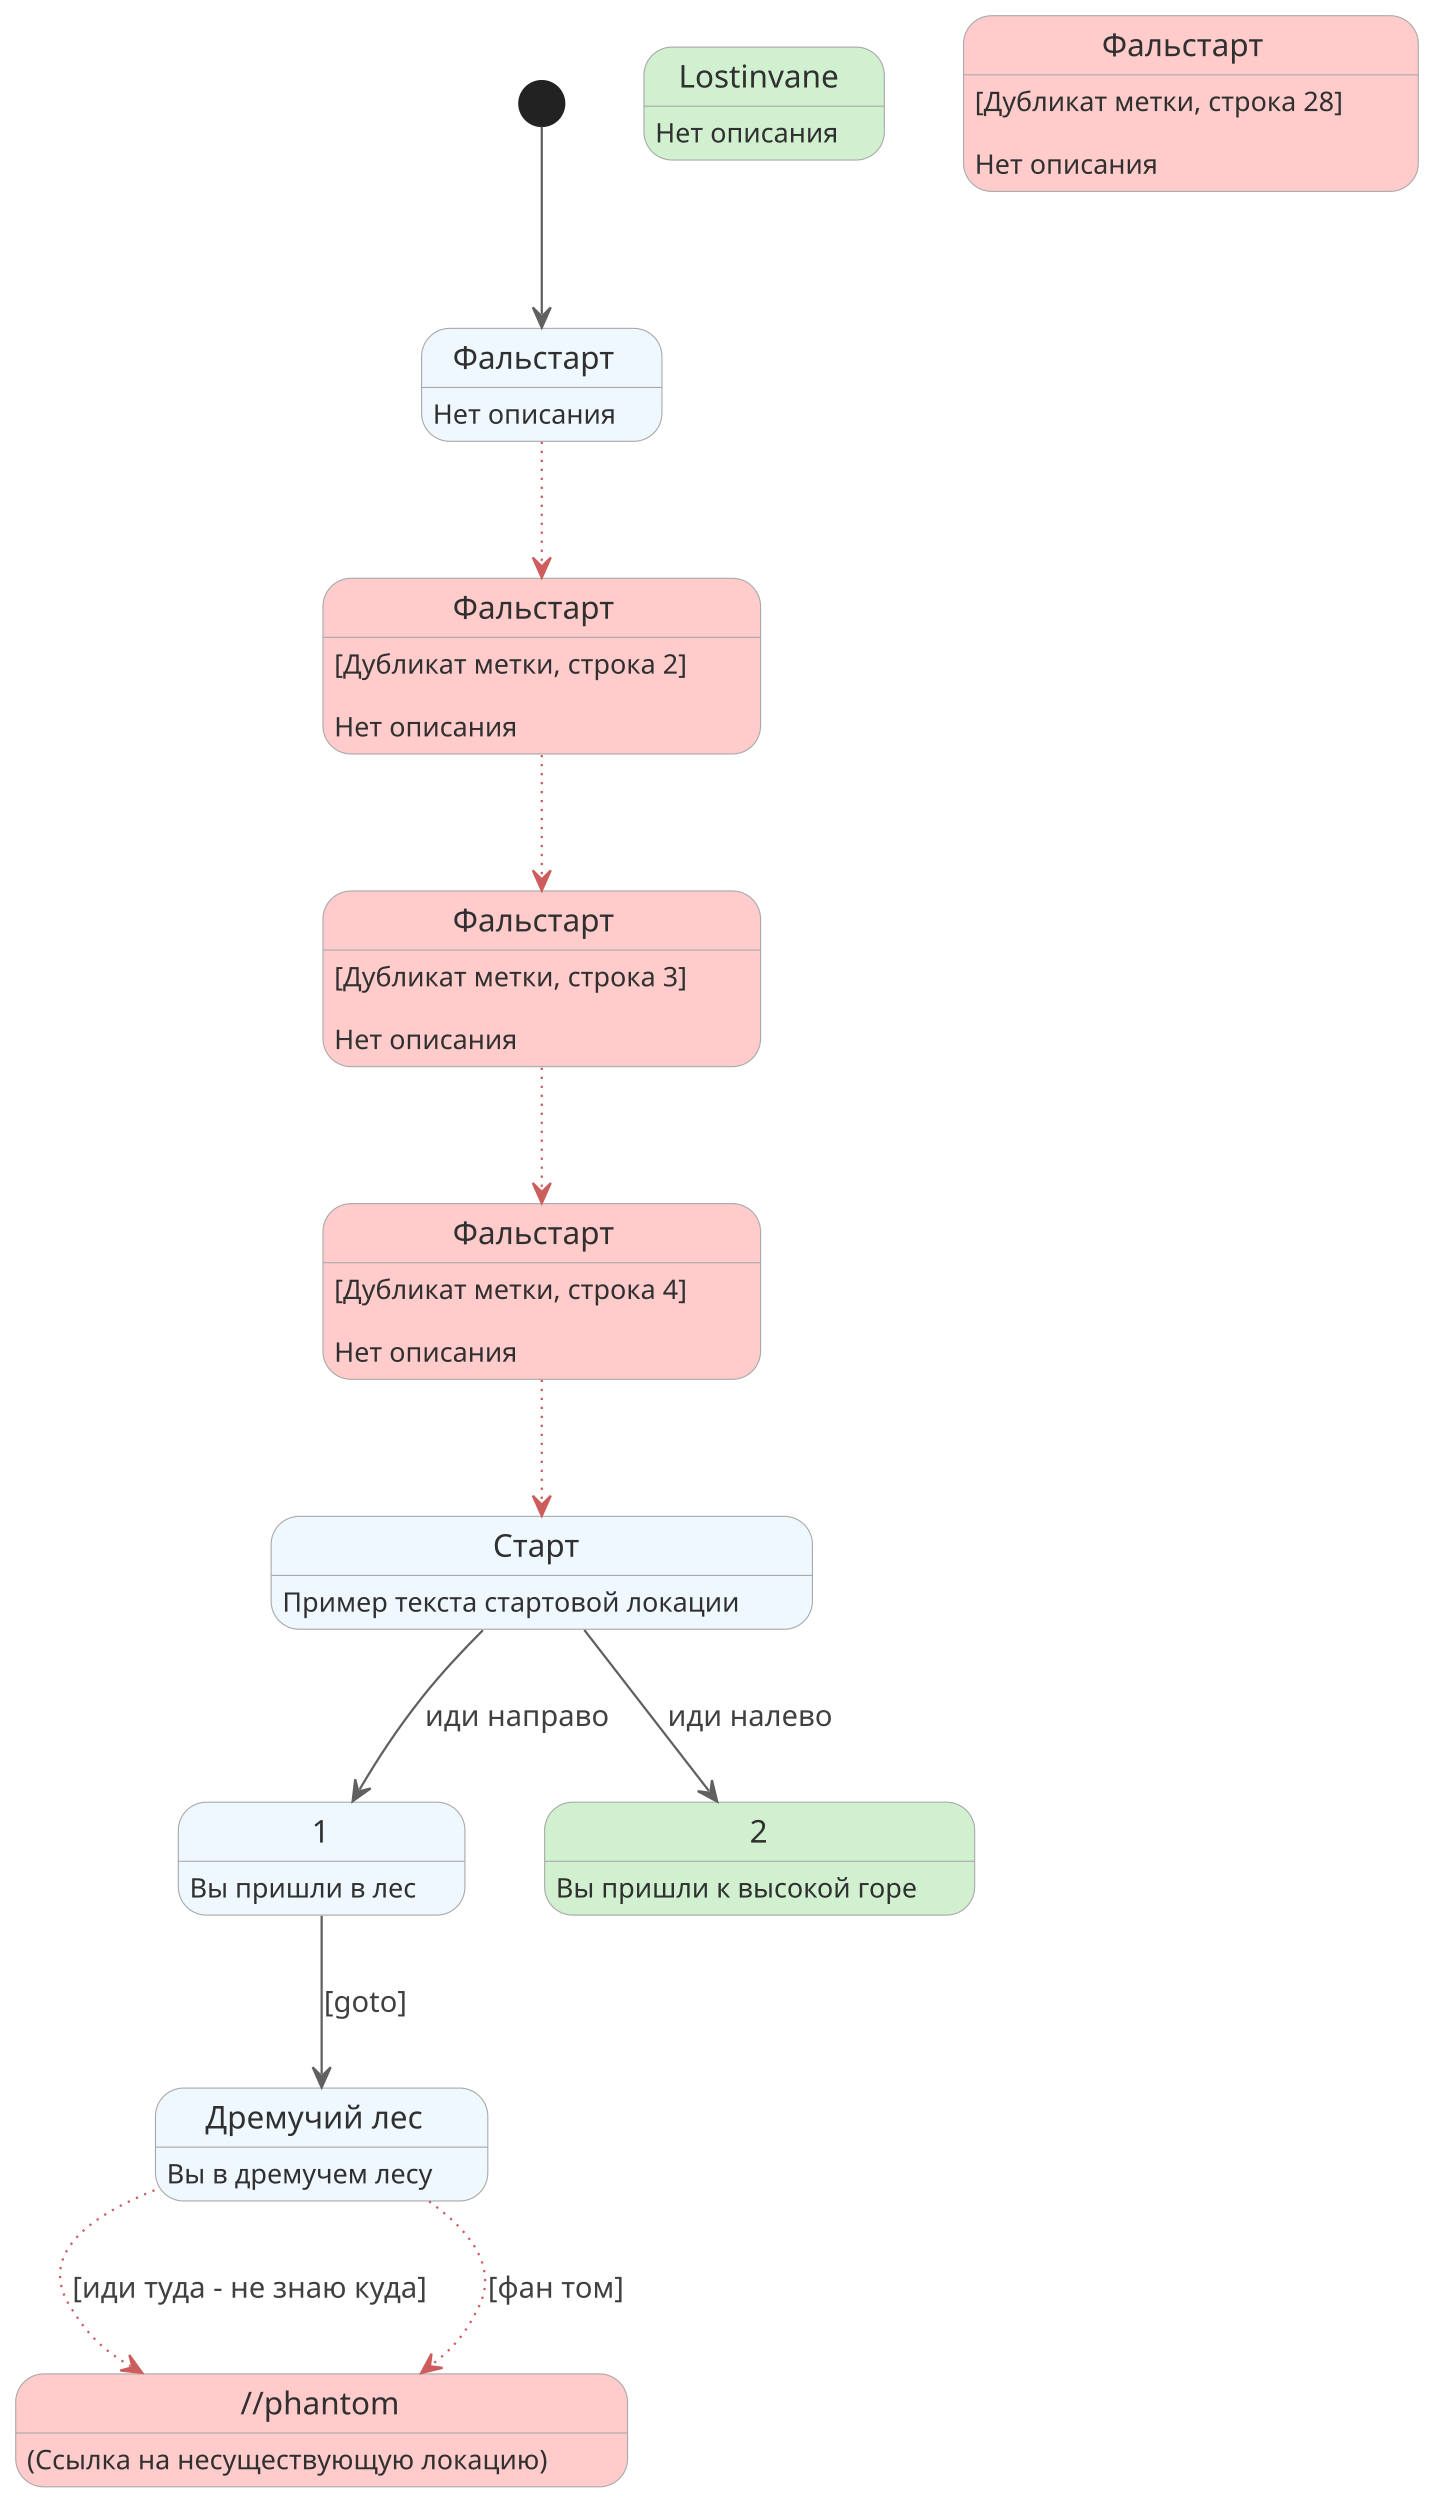
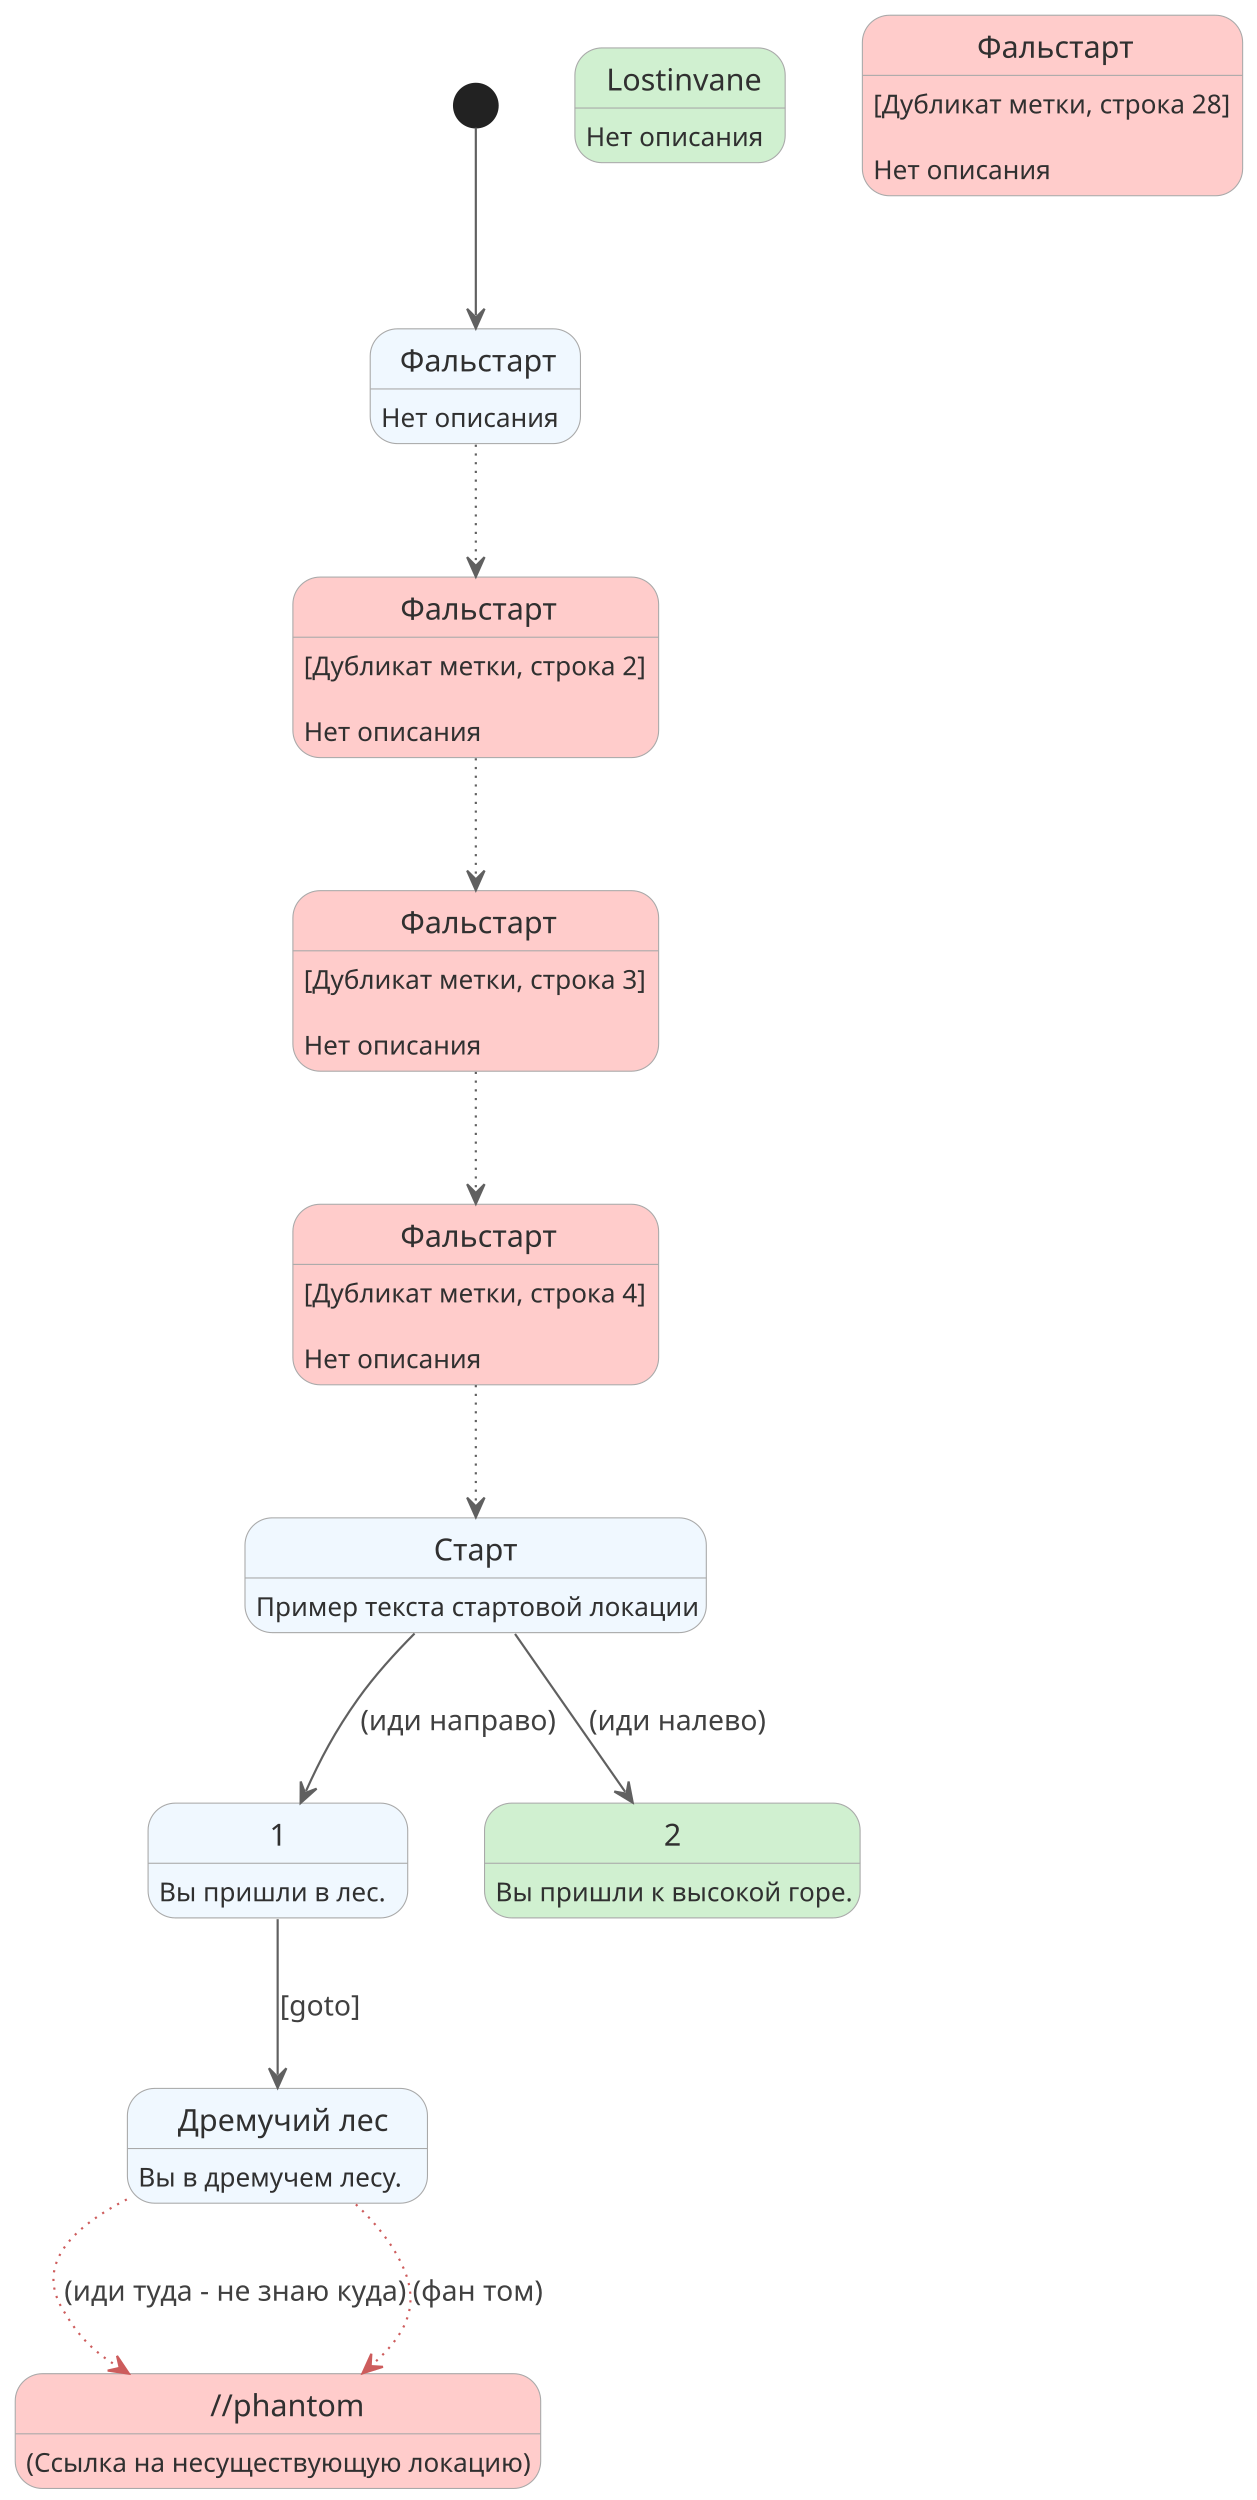
- <svg xmlns="http://www.w3.org/2000/svg" contentStyleType="text/css" data-diagram-type="STATE" height="1113px" preserveAspectRatio="none" style="width:638px;height:1113px;background:#FFFFFF;" version="1.1" viewBox="0 0 638 1113" width="638px" zoomAndPan="magnify">
+ <svg xmlns="http://www.w3.org/2000/svg" contentStyleType="text/css" data-diagram-type="STATE" height="1148px" preserveAspectRatio="none" style="width:577px;height:1148px;background:#FFFFFF;" version="1.1" viewBox="0 0 577 1148" width="577px" zoomAndPan="magnify">
  <defs />
  <g>
    <g id="PHANTOM_NODE_URQ">
-       <rect fill="#FFCCCB" height="50.266" rx="12.5" ry="12.5" style="stroke:#A9A9A9;stroke-width:0.5;" width="272.393" x="7" y="1056.87" />
-       <line style="stroke:#A9A9A9;stroke-width:0.5;" x1="7" x2="279.393" y1="1083.167" y2="1083.167" />
-       <text fill="#303030" font-family="sans-serif" font-size="14" lengthAdjust="spacing" textLength="72.338" x="107.027" y="1074.865">//phantom</text>
-       <text fill="#303030" font-family="sans-serif" font-size="12" lengthAdjust="spacing" textLength="252.393" x="12" y="1099.305">(Ссылка на несуществующую локацию)</text>
+       <rect fill="#FFCCCB" height="52.703" rx="12.5" ry="12.5" style="stroke:#A9A9A9;stroke-width:0.5;" width="241.279" x="7" y="1090" />
+       <line style="stroke:#A9A9A9;stroke-width:0.5;" x1="7" x2="248.279" y1="1117.609" y2="1117.609" />
+       <text fill="#303030" font-family="sans-serif" font-size="14" lengthAdjust="spacing" textLength="62.262" x="96.509" y="1109.533">//phantom</text>
+       <text fill="#303030" font-family="sans-serif" font-size="12" lengthAdjust="spacing" textLength="221.279" x="12" y="1135.066">(Ссылка на несуществующую локацию)</text>
    </g>
    <g id="0">
-       <rect fill="#F0F8FF" height="50.266" rx="12.5" ry="12.5" style="stroke:#A9A9A9;stroke-width:0.5;" width="107.012" x="187.69" y="146.2" />
-       <line style="stroke:#A9A9A9;stroke-width:0.5;" x1="187.69" x2="294.702" y1="172.497" y2="172.497" />
-       <text fill="#303030" font-family="sans-serif" font-size="14" lengthAdjust="spacing" textLength="79.304" x="201.544" y="164.195">Фальстарт</text>
-       <text fill="#303030" font-family="sans-serif" font-size="12" lengthAdjust="spacing" textLength="87.012" x="192.69" y="188.636">Нет описания</text>
+       <rect fill="#F0F8FF" height="52.703" rx="12.5" ry="12.5" style="stroke:#A9A9A9;stroke-width:0.5;" width="96.547" x="170" y="151" />
+       <line style="stroke:#A9A9A9;stroke-width:0.5;" x1="170" x2="266.547" y1="178.609" y2="178.609" />
+       <text fill="#303030" font-family="sans-serif" font-size="14" lengthAdjust="spacing" textLength="69.289" x="183.629" y="170.533">Фальстарт</text>
+       <text fill="#303030" font-family="sans-serif" font-size="12" lengthAdjust="spacing" textLength="76.547" x="175" y="196.066">Нет описания</text>
    </g>
    <g id="4">
-       <rect fill="#F0F8FF" height="50.266" rx="12.5" ry="12.5" style="stroke:#A9A9A9;stroke-width:0.5;" width="240.981" x="120.71" y="675.08" />
-       <line style="stroke:#A9A9A9;stroke-width:0.5;" x1="120.71" x2="361.69" y1="701.377" y2="701.377" />
-       <text fill="#303030" font-family="sans-serif" font-size="14" lengthAdjust="spacing" textLength="43.552" x="219.424" y="693.075">Старт</text>
-       <text fill="#303030" font-family="sans-serif" font-size="12" lengthAdjust="spacing" textLength="220.981" x="125.71" y="717.515">Пример текста стартовой локации</text>
+       <rect fill="#F0F8FF" height="52.703" rx="12.5" ry="12.5" style="stroke:#A9A9A9;stroke-width:0.5;" width="211.836" x="112.5" y="697" />
+       <line style="stroke:#A9A9A9;stroke-width:0.5;" x1="112.5" x2="324.336" y1="724.609" y2="724.609" />
+       <text fill="#303030" font-family="sans-serif" font-size="14" lengthAdjust="spacing" textLength="38.507" x="199.165" y="716.533">Старт</text>
+       <text fill="#303030" font-family="sans-serif" font-size="12" lengthAdjust="spacing" textLength="191.836" x="117.5" y="742.066">Пример текста стартовой локации</text>
    </g>
    <g id="5">
-       <rect fill="#F0F8FF" height="50.266" rx="12.5" ry="12.5" style="stroke:#A9A9A9;stroke-width:0.5;" width="147.951" x="69.22" y="929.61" />
-       <line style="stroke:#A9A9A9;stroke-width:0.5;" x1="69.22" x2="217.171" y1="955.907" y2="955.907" />
-       <text fill="#303030" font-family="sans-serif" font-size="14" lengthAdjust="spacing" textLength="103.462" x="91.465" y="947.605">Дремучий лес</text>
-       <text fill="#303030" font-family="sans-serif" font-size="12" lengthAdjust="spacing" textLength="127.951" x="74.22" y="972.045">Вы в дремучем лесу</text>
+       <rect fill="#F0F8FF" height="52.703" rx="12.5" ry="12.5" style="stroke:#A9A9A9;stroke-width:0.5;" width="137.791" x="58.5" y="959" />
+       <line style="stroke:#A9A9A9;stroke-width:0.5;" x1="58.5" x2="196.291" y1="986.609" y2="986.609" />
+       <text fill="#303030" font-family="sans-serif" font-size="14" lengthAdjust="spacing" textLength="91.458" x="81.666" y="978.533">Дремучий лес</text>
+       <text fill="#303030" font-family="sans-serif" font-size="12" lengthAdjust="spacing" textLength="117.791" x="63.5" y="1004.066">Вы в дремучем лесу.</text>
    </g>
    <g id="6">
-       <rect fill="#F0F8FF" height="50.266" rx="12.5" ry="12.5" style="stroke:#A9A9A9;stroke-width:0.5;" width="127.584" x="79.4" y="802.34" />
-       <line style="stroke:#A9A9A9;stroke-width:0.5;" x1="79.4" x2="206.984" y1="828.637" y2="828.637" />
-       <text fill="#303030" font-family="sans-serif" font-size="14" lengthAdjust="spacing" textLength="8.907" x="138.738" y="820.335">1</text>
-       <text fill="#303030" font-family="sans-serif" font-size="12" lengthAdjust="spacing" textLength="107.584" x="84.4" y="844.775">Вы пришли в лес</text>
+       <rect fill="#F0F8FF" height="52.703" rx="12.5" ry="12.5" style="stroke:#A9A9A9;stroke-width:0.5;" width="119.223" x="68" y="828" />
+       <line style="stroke:#A9A9A9;stroke-width:0.5;" x1="68" x2="187.223" y1="855.609" y2="855.609" />
+       <text fill="#303030" font-family="sans-serif" font-size="14" lengthAdjust="spacing" textLength="7.786" x="123.718" y="847.533">1</text>
+       <text fill="#303030" font-family="sans-serif" font-size="12" lengthAdjust="spacing" textLength="99.223" x="73" y="873.066">Вы пришли в лес.</text>
    </g>
    <g id="7">
-       <rect fill="#D0F0D0" height="50.266" rx="12.5" ry="12.5" style="stroke:#A9A9A9;stroke-width:0.5;" width="191.445" x="242.47" y="802.34" />
-       <line style="stroke:#A9A9A9;stroke-width:0.5;" x1="242.47" x2="433.915" y1="828.637" y2="828.637" />
-       <text fill="#303030" font-family="sans-serif" font-size="14" lengthAdjust="spacing" textLength="8.907" x="333.739" y="820.335">2</text>
-       <text fill="#303030" font-family="sans-serif" font-size="12" lengthAdjust="spacing" textLength="171.445" x="247.47" y="844.775">Вы пришли к высокой горе</text>
+       <rect fill="#D0F0D0" height="52.703" rx="12.5" ry="12.5" style="stroke:#A9A9A9;stroke-width:0.5;" width="172.455" x="222.5" y="828" />
+       <line style="stroke:#A9A9A9;stroke-width:0.5;" x1="222.5" x2="394.955" y1="855.609" y2="855.609" />
+       <text fill="#303030" font-family="sans-serif" font-size="14" lengthAdjust="spacing" textLength="7.786" x="304.834" y="847.533">2</text>
+       <text fill="#303030" font-family="sans-serif" font-size="12" lengthAdjust="spacing" textLength="152.455" x="227.5" y="873.066">Вы пришли к высокой горе.</text>
    </g>
    <g id="9">
-       <rect fill="#D0F0D0" height="50.266" rx="12.5" ry="12.5" style="stroke:#A9A9A9;stroke-width:0.5;" width="107.012" x="286.69" y="20.97" />
-       <line style="stroke:#A9A9A9;stroke-width:0.5;" x1="286.69" x2="393.702" y1="47.267" y2="47.267" />
-       <text fill="#303030" font-family="sans-serif" font-size="14" lengthAdjust="spacing" textLength="76.262" x="302.065" y="38.965">Lostinvane</text>
-       <text fill="#303030" font-family="sans-serif" font-size="12" lengthAdjust="spacing" textLength="87.012" x="291.69" y="63.406">Нет описания</text>
+       <rect fill="#D0F0D0" height="52.703" rx="12.5" ry="12.5" style="stroke:#A9A9A9;stroke-width:0.5;" width="96.547" x="264" y="22" />
+       <line style="stroke:#A9A9A9;stroke-width:0.5;" x1="264" x2="360.547" y1="49.609" y2="49.609" />
+       <text fill="#303030" font-family="sans-serif" font-size="14" lengthAdjust="spacing" textLength="67.717" x="278.415" y="41.533">Lostinvane</text>
+       <text fill="#303030" font-family="sans-serif" font-size="12" lengthAdjust="spacing" textLength="76.547" x="269" y="67.066">Нет описания</text>
+     </g>
+     <g id="1">
+       <rect fill="#FFCCCB" height="82.891" rx="12.5" ry="12.5" style="stroke:#A9A9A9;stroke-width:0.5;" width="167.943" x="134.5" y="265" />
+       <line style="stroke:#A9A9A9;stroke-width:0.5;" x1="134.5" x2="302.443" y1="292.609" y2="292.609" />
+       <text fill="#303030" font-family="sans-serif" font-size="14" lengthAdjust="spacing" textLength="69.289" x="183.827" y="284.533">Фальстарт</text>
+       <text fill="#303030" font-family="sans-serif" font-size="12" lengthAdjust="spacing" textLength="147.943" x="139.5" y="310.066">[Дубликат метки, строка 2]</text>
+       <text fill="#303030" font-family="sans-serif" font-size="12" lengthAdjust="spacing" textLength="3.334" x="139.5" y="325.16"> </text>
+       <text fill="#303030" font-family="sans-serif" font-size="12" lengthAdjust="spacing" textLength="76.547" x="139.5" y="340.254">Нет описания</text>
+     </g>
+     <g id="2">
+       <rect fill="#FFCCCB" height="82.891" rx="12.5" ry="12.5" style="stroke:#A9A9A9;stroke-width:0.5;" width="167.943" x="134.5" y="409" />
+       <line style="stroke:#A9A9A9;stroke-width:0.5;" x1="134.5" x2="302.443" y1="436.609" y2="436.609" />
+       <text fill="#303030" font-family="sans-serif" font-size="14" lengthAdjust="spacing" textLength="69.289" x="183.827" y="428.533">Фальстарт</text>
+       <text fill="#303030" font-family="sans-serif" font-size="12" lengthAdjust="spacing" textLength="147.943" x="139.5" y="454.066">[Дубликат метки, строка 3]</text>
+       <text fill="#303030" font-family="sans-serif" font-size="12" lengthAdjust="spacing" textLength="3.334" x="139.5" y="469.16"> </text>
+       <text fill="#303030" font-family="sans-serif" font-size="12" lengthAdjust="spacing" textLength="76.547" x="139.5" y="484.254">Нет описания</text>
+     </g>
+     <g id="3">
+       <rect fill="#FFCCCB" height="82.891" rx="12.5" ry="12.5" style="stroke:#A9A9A9;stroke-width:0.5;" width="167.943" x="134.5" y="553" />
+       <line style="stroke:#A9A9A9;stroke-width:0.5;" x1="134.5" x2="302.443" y1="580.609" y2="580.609" />
+       <text fill="#303030" font-family="sans-serif" font-size="14" lengthAdjust="spacing" textLength="69.289" x="183.827" y="572.533">Фальстарт</text>
+       <text fill="#303030" font-family="sans-serif" font-size="12" lengthAdjust="spacing" textLength="147.943" x="139.5" y="598.066">[Дубликат метки, строка 4]</text>
+       <text fill="#303030" font-family="sans-serif" font-size="12" lengthAdjust="spacing" textLength="3.334" x="139.5" y="613.16"> </text>
+       <text fill="#303030" font-family="sans-serif" font-size="12" lengthAdjust="spacing" textLength="76.547" x="139.5" y="628.254">Нет описания</text>
    </g>
    <g id="8">
-       <rect fill="#FFCCCB" height="78.203" rx="12.5" ry="12.5" style="stroke:#A9A9A9;stroke-width:0.5;" width="202.449" x="428.97" y="7" />
-       <line style="stroke:#A9A9A9;stroke-width:0.5;" x1="428.97" x2="631.419" y1="33.297" y2="33.297" />
-       <text fill="#303030" font-family="sans-serif" font-size="14" lengthAdjust="spacing" textLength="79.304" x="490.543" y="24.995">Фальстарт</text>
-       <text fill="#303030" font-family="sans-serif" font-size="12" lengthAdjust="spacing" textLength="182.449" x="433.97" y="49.435">[Дубликат метки, строка 28]</text>
-       <text fill="#303030" font-family="sans-serif" font-size="12" lengthAdjust="spacing" textLength="3.814" x="433.97" y="63.404"> </text>
-       <text fill="#303030" font-family="sans-serif" font-size="12" lengthAdjust="spacing" textLength="87.012" x="433.97" y="77.373">Нет описания</text>
+       <rect fill="#FFCCCB" height="82.891" rx="12.5" ry="12.5" style="stroke:#A9A9A9;stroke-width:0.5;" width="174.617" x="396" y="7" />
+       <line style="stroke:#A9A9A9;stroke-width:0.5;" x1="396" x2="570.617" y1="34.609" y2="34.609" />
+       <text fill="#303030" font-family="sans-serif" font-size="14" lengthAdjust="spacing" textLength="69.289" x="448.664" y="26.533">Фальстарт</text>
+       <text fill="#303030" font-family="sans-serif" font-size="12" lengthAdjust="spacing" textLength="154.617" x="401" y="52.066">[Дубликат метки, строка 28]</text>
+       <text fill="#303030" font-family="sans-serif" font-size="12" lengthAdjust="spacing" textLength="3.334" x="401" y="67.16"> </text>
+       <text fill="#303030" font-family="sans-serif" font-size="12" lengthAdjust="spacing" textLength="76.547" x="401" y="82.254">Нет описания</text>
    </g>
-     <g id="2">
-       <rect fill="#FFCCCB" height="78.203" rx="12.5" ry="12.5" style="stroke:#A9A9A9;stroke-width:0.5;" width="194.815" x="143.79" y="396.67" />
-       <line style="stroke:#A9A9A9;stroke-width:0.5;" x1="143.79" x2="338.604" y1="422.967" y2="422.967" />
-       <text fill="#303030" font-family="sans-serif" font-size="14" lengthAdjust="spacing" textLength="79.304" x="201.545" y="414.665">Фальстарт</text>
-       <text fill="#303030" font-family="sans-serif" font-size="12" lengthAdjust="spacing" textLength="174.815" x="148.79" y="439.106">[Дубликат метки, строка 3]</text>
-       <text fill="#303030" font-family="sans-serif" font-size="12" lengthAdjust="spacing" textLength="3.814" x="148.79" y="453.074"> </text>
-       <text fill="#303030" font-family="sans-serif" font-size="12" lengthAdjust="spacing" textLength="87.012" x="148.79" y="467.043">Нет описания</text>
-     </g>
-     <g id="3">
-       <rect fill="#FFCCCB" height="78.203" rx="12.5" ry="12.5" style="stroke:#A9A9A9;stroke-width:0.5;" width="194.815" x="143.79" y="535.87" />
-       <line style="stroke:#A9A9A9;stroke-width:0.5;" x1="143.79" x2="338.604" y1="562.167" y2="562.167" />
-       <text fill="#303030" font-family="sans-serif" font-size="14" lengthAdjust="spacing" textLength="79.304" x="201.545" y="553.865">Фальстарт</text>
-       <text fill="#303030" font-family="sans-serif" font-size="12" lengthAdjust="spacing" textLength="174.815" x="148.79" y="578.306">[Дубликат метки, строка 4]</text>
-       <text fill="#303030" font-family="sans-serif" font-size="12" lengthAdjust="spacing" textLength="3.814" x="148.79" y="592.274"> </text>
-       <text fill="#303030" font-family="sans-serif" font-size="12" lengthAdjust="spacing" textLength="87.012" x="148.79" y="606.243">Нет описания</text>
-     </g>
-     <g id="1">
-       <rect fill="#FFCCCB" height="78.203" rx="12.5" ry="12.5" style="stroke:#A9A9A9;stroke-width:0.5;" width="194.815" x="143.79" y="257.47" />
-       <line style="stroke:#A9A9A9;stroke-width:0.5;" x1="143.79" x2="338.604" y1="283.767" y2="283.767" />
-       <text fill="#303030" font-family="sans-serif" font-size="14" lengthAdjust="spacing" textLength="79.304" x="201.545" y="275.465">Фальстарт</text>
-       <text fill="#303030" font-family="sans-serif" font-size="12" lengthAdjust="spacing" textLength="174.815" x="148.79" y="299.906">[Дубликат метки, строка 2]</text>
-       <text fill="#303030" font-family="sans-serif" font-size="12" lengthAdjust="spacing" textLength="3.814" x="148.79" y="313.874"> </text>
-       <text fill="#303030" font-family="sans-serif" font-size="12" lengthAdjust="spacing" textLength="87.012" x="148.79" y="327.843">Нет описания</text>
-     </g>
-     <ellipse cx="241.2" cy="46.1" fill="#222222" rx="10" ry="10" style="stroke:#222222;stroke-width:1;" />
+     <ellipse cx="218.5" cy="48.5" fill="#222222" rx="10" ry="10" style="stroke:#222222;stroke-width:1;" />
    <g class="link" data-entity-1="*start*" data-entity-2="0" data-source-line="31" data-uid="lnk3" id="link_*start*_0">
-       <path d="M241.2,56.36 C241.2,75.17 241.2,112.38 241.2,139.86" fill="none" id="*start*-to-0" style="stroke:#606060;stroke-width:1;" />
-       <polygon fill="#606060" points="241.2,145.86,245.2,136.86,241.2,140.86,237.2,136.86,241.2,145.86" style="stroke:#606060;stroke-width:1;" />
+       <path d="M218.5,58.63 C218.5,77.69 218.5,116.27 218.5,144.81" fill="none" id="*start*-to-0" style="stroke:#606060;stroke-width:1;" />
+       <polygon fill="#606060" points="218.5,150.81,222.5,141.81,218.5,145.81,214.5,141.81,218.5,150.81" style="stroke:#606060;stroke-width:1;" />
    </g>
    <g class="link" data-entity-1="4" data-entity-2="6" data-source-line="32" data-uid="lnk4" id="link_4_6">
-       <path d="M214.96,725.8 C206.03,734.72 196.28,745.13 188.2,755.34 C176.59,770.01 168.394,782.625 160.044,796.745" fill="none" id="4-to-6" style="stroke:#606060;stroke-width:1;" />
-       <polygon fill="#606060" points="156.99,801.91,165.014,796.199,159.535,797.606,158.128,792.127,156.99,801.91" style="stroke:#606060;stroke-width:1;" />
-       <text fill="#404040" font-family="sans-serif" font-size="13" lengthAdjust="spacing" textLength="86.817" x="189.2" y="768.407">иди направо</text>
+       <path d="M190.36,750.12 C181.45,759.06 171.99,769.49 164.5,780 C153.89,794.89 147.105,807.799 140.505,822.449" fill="none" id="4-to-6" style="stroke:#606060;stroke-width:1;" />
+       <polygon fill="#606060" points="138.04,827.92,145.384,821.357,140.094,823.361,138.09,818.071,138.04,827.92" style="stroke:#606060;stroke-width:1;" />
+       <text fill="#404040" font-family="sans-serif" font-size="13" lengthAdjust="spacing" textLength="84.424" x="165.5" y="794.495">(иди направо)</text>
    </g>
    <g class="link" data-entity-1="4" data-entity-2="7" data-source-line="33" data-uid="lnk5" id="link_4_7">
-       <path d="M260.13,725.66 C277.22,747.73 298.557,775.286 315.637,797.346" fill="none" id="4-to-7" style="stroke:#606060;stroke-width:1;" />
-       <polygon fill="#606060" points="319.31,802.09,316.963,792.525,316.249,798.136,310.637,797.423,319.31,802.09" style="stroke:#606060;stroke-width:1;" />
-       <text fill="#404040" font-family="sans-serif" font-size="13" lengthAdjust="spacing" textLength="78.406" x="297.2" y="768.407">иди налево</text>
+       <path d="M236.5,750.3 C252.19,772.79 271.418,800.338 287.099,822.828" fill="none" id="4-to-7" style="stroke:#606060;stroke-width:1;" />
+       <polygon fill="#606060" points="290.53,827.75,288.664,818.08,287.67,823.648,282.101,822.655,290.53,827.75" style="stroke:#606060;stroke-width:1;" />
+       <text fill="#404040" font-family="sans-serif" font-size="13" lengthAdjust="spacing" textLength="77.74" x="270.5" y="794.495">(иди налево)</text>
    </g>
    <g class="link" data-entity-1="5" data-entity-2="PHANTOM_NODE_URQ" data-source-line="34" data-uid="lnk6" id="link_5_PHANTOM_NODE_URQ">
-       <path d="M68.78,975.1 C39.81,986.65 16.63,1003.65 31.2,1026.87 C39,1039.31 45.379,1045.944 58.149,1053.403" fill="none" id="5-to-PHANTOM_NODE_URQ" style="stroke:#CD5C5C;stroke-width:1;stroke-dasharray:1.0,3.0;" />
-       <polygon fill="#CD5C5C" points="63.33,1056.43,57.577,1048.436,59.013,1053.908,53.541,1055.344,63.33,1056.43" style="stroke:#CD5C5C;stroke-width:1;" />
-       <text fill="#404040" font-family="sans-serif" font-size="13" lengthAdjust="spacing" textLength="176.922" x="32.2" y="1022.937">[иди туда - не знаю куда]</text>
+       <path d="M58.21,1009.98 C34.29,1022.21 16.22,1039.04 28.5,1060 C35.77,1072.41 41.863,1079.062 54.133,1086.792" fill="none" id="5-to-PHANTOM_NODE_URQ" style="stroke:#CD5C5C;stroke-width:1;stroke-dasharray:1.0,3.0;" />
+       <polygon fill="#CD5C5C" points="59.21,1089.99,53.727,1081.808,54.98,1087.325,49.463,1088.577,59.21,1089.99" style="stroke:#CD5C5C;stroke-width:1;" />
+       <text fill="#404040" font-family="sans-serif" font-size="13" lengthAdjust="spacing" textLength="151.957" x="29.5" y="1056.495">(иди туда - не знаю куда)</text>
    </g>
    <g class="link" data-entity-1="5" data-entity-2="PHANTOM_NODE_URQ" data-source-line="39" data-uid="lnk11" id="link_5_PHANTOM_NODE_URQ">
-       <path d="M191.05,980.11 C208.51,992.54 222.05,1008.83 213.2,1026.87 C207.44,1038.6 202.53,1044.821 192.21,1052.831" fill="none" id="5-to-PHANTOM_NODE_URQ-1" style="stroke:#CD5C5C;stroke-width:1;stroke-dasharray:1.0,3.0;" />
-       <polygon fill="#CD5C5C" points="187.47,1056.51,197.032,1054.152,191.42,1053.444,192.127,1047.832,187.47,1056.51" style="stroke:#CD5C5C;stroke-width:1;" />
-       <text fill="#404040" font-family="sans-serif" font-size="13" lengthAdjust="spacing" textLength="67.19" x="217.2" y="1022.937">[фан том]</text>
+       <path d="M163.43,1012.26 C172.32,1020.64 180.68,1030.72 185.5,1042 C193.03,1059.64 185.783,1072.642 170.943,1085.842" fill="none" id="5-to-PHANTOM_NODE_URQ-1" style="stroke:#CD5C5C;stroke-width:1;stroke-dasharray:1.0,3.0;" />
+       <polygon fill="#CD5C5C" points="166.46,1089.83,175.843,1086.837,170.196,1086.507,170.526,1080.86,166.46,1089.83" style="stroke:#CD5C5C;stroke-width:1;" />
+       <text fill="#404040" font-family="sans-serif" font-size="13" lengthAdjust="spacing" textLength="59.497" x="189.5" y="1056.495">(фан том)</text>
    </g>
    <g class="link" data-entity-1="0" data-entity-2="1" data-source-line="35" data-uid="lnk7" id="link_0_1">
-       <path d="M241.2,196.68 C241.2,213.94 241.2,231.44 241.2,251.2" fill="none" id="0-to-1" style="stroke:#CD5C5C;stroke-width:1;stroke-dasharray:1.0,3.0;" />
-       <polygon fill="#CD5C5C" points="241.2,257.2,245.2,248.2,241.2,252.2,237.2,248.2,241.2,257.2" style="stroke:#CD5C5C;stroke-width:1;" />
+       <path d="M218.5,204.2 C218.5,221.6 218.5,238.94 218.5,258.84" fill="none" id="0-to-1" style="stroke:#606060;stroke-width:1;stroke-dasharray:1.0,3.0;" />
+       <polygon fill="#606060" points="218.5,264.84,222.5,255.84,218.5,259.84,214.5,255.84,218.5,264.84" style="stroke:#606060;stroke-width:1;" />
    </g>
    <g class="link" data-entity-1="1" data-entity-2="2" data-source-line="36" data-uid="lnk8" id="link_1_2">
-       <path d="M241.2,336.15 C241.2,355.02 241.2,371.65 241.2,390.48" fill="none" id="1-to-2" style="stroke:#CD5C5C;stroke-width:1;stroke-dasharray:1.0,3.0;" />
-       <polygon fill="#CD5C5C" points="241.2,396.48,245.2,387.48,241.2,391.48,237.2,387.48,241.2,396.48" style="stroke:#CD5C5C;stroke-width:1;" />
+       <path d="M218.5,348.19 C218.5,367.2 218.5,383.79 218.5,402.8" fill="none" id="1-to-2" style="stroke:#606060;stroke-width:1;stroke-dasharray:1.0,3.0;" />
+       <polygon fill="#606060" points="218.5,408.8,222.5,399.8,218.5,403.8,214.5,399.8,218.5,408.8" style="stroke:#606060;stroke-width:1;" />
    </g>
    <g class="link" data-entity-1="2" data-entity-2="3" data-source-line="37" data-uid="lnk9" id="link_2_3">
-       <path d="M241.2,475.36 C241.2,494.22 241.2,510.86 241.2,529.68" fill="none" id="2-to-3" style="stroke:#CD5C5C;stroke-width:1;stroke-dasharray:1.0,3.0;" />
-       <polygon fill="#CD5C5C" points="241.2,535.68,245.2,526.68,241.2,530.68,237.2,526.68,241.2,535.68" style="stroke:#CD5C5C;stroke-width:1;" />
+       <path d="M218.5,492.19 C218.5,511.2 218.5,527.79 218.5,546.8" fill="none" id="2-to-3" style="stroke:#606060;stroke-width:1;stroke-dasharray:1.0,3.0;" />
+       <polygon fill="#606060" points="218.5,552.8,222.5,543.8,218.5,547.8,214.5,543.8,218.5,552.8" style="stroke:#606060;stroke-width:1;" />
    </g>
    <g class="link" data-entity-1="3" data-entity-2="4" data-source-line="38" data-uid="lnk10" id="link_3_4">
-       <path d="M241.2,614.29 C241.2,634.08 241.2,651.62 241.2,668.89" fill="none" id="3-to-4" style="stroke:#CD5C5C;stroke-width:1;stroke-dasharray:1.0,3.0;" />
-       <polygon fill="#CD5C5C" points="241.2,674.89,245.2,665.89,241.2,669.89,237.2,665.89,241.2,674.89" style="stroke:#CD5C5C;stroke-width:1;" />
+       <path d="M218.5,636.03 C218.5,655.92 218.5,673.29 218.5,690.71" fill="none" id="3-to-4" style="stroke:#606060;stroke-width:1;stroke-dasharray:1.0,3.0;" />
+       <polygon fill="#606060" points="218.5,696.71,222.5,687.71,218.5,691.71,214.5,687.71,218.5,696.71" style="stroke:#606060;stroke-width:1;" />
    </g>
    <g class="link" data-entity-1="6" data-entity-2="5" data-source-line="40" data-uid="lnk12" id="link_6_5">
-       <path d="M143.2,852.93 C143.2,875 143.2,901.3 143.2,923.35" fill="none" id="6-to-5" style="stroke:#606060;stroke-width:1;" />
-       <polygon fill="#606060" points="143.2,929.35,147.2,920.35,143.2,924.35,139.2,920.35,143.2,929.35" style="stroke:#606060;stroke-width:1;" />
-       <text fill="#404040" font-family="sans-serif" font-size="13" lengthAdjust="spacing" textLength="39.4" x="144.2" y="895.677">[goto]</text>
+       <path d="M127.5,881.3 C127.5,903.79 127.5,930.26 127.5,952.75" fill="none" id="6-to-5" style="stroke:#606060;stroke-width:1;" />
+       <polygon fill="#606060" points="127.5,958.75,131.5,949.75,127.5,953.75,123.5,949.75,127.5,958.75" style="stroke:#606060;stroke-width:1;" />
+       <text fill="#404040" font-family="sans-serif" font-size="13" lengthAdjust="spacing" textLength="32.525" x="128.5" y="925.495">[goto]</text>
    </g>
  </g>
</svg>
